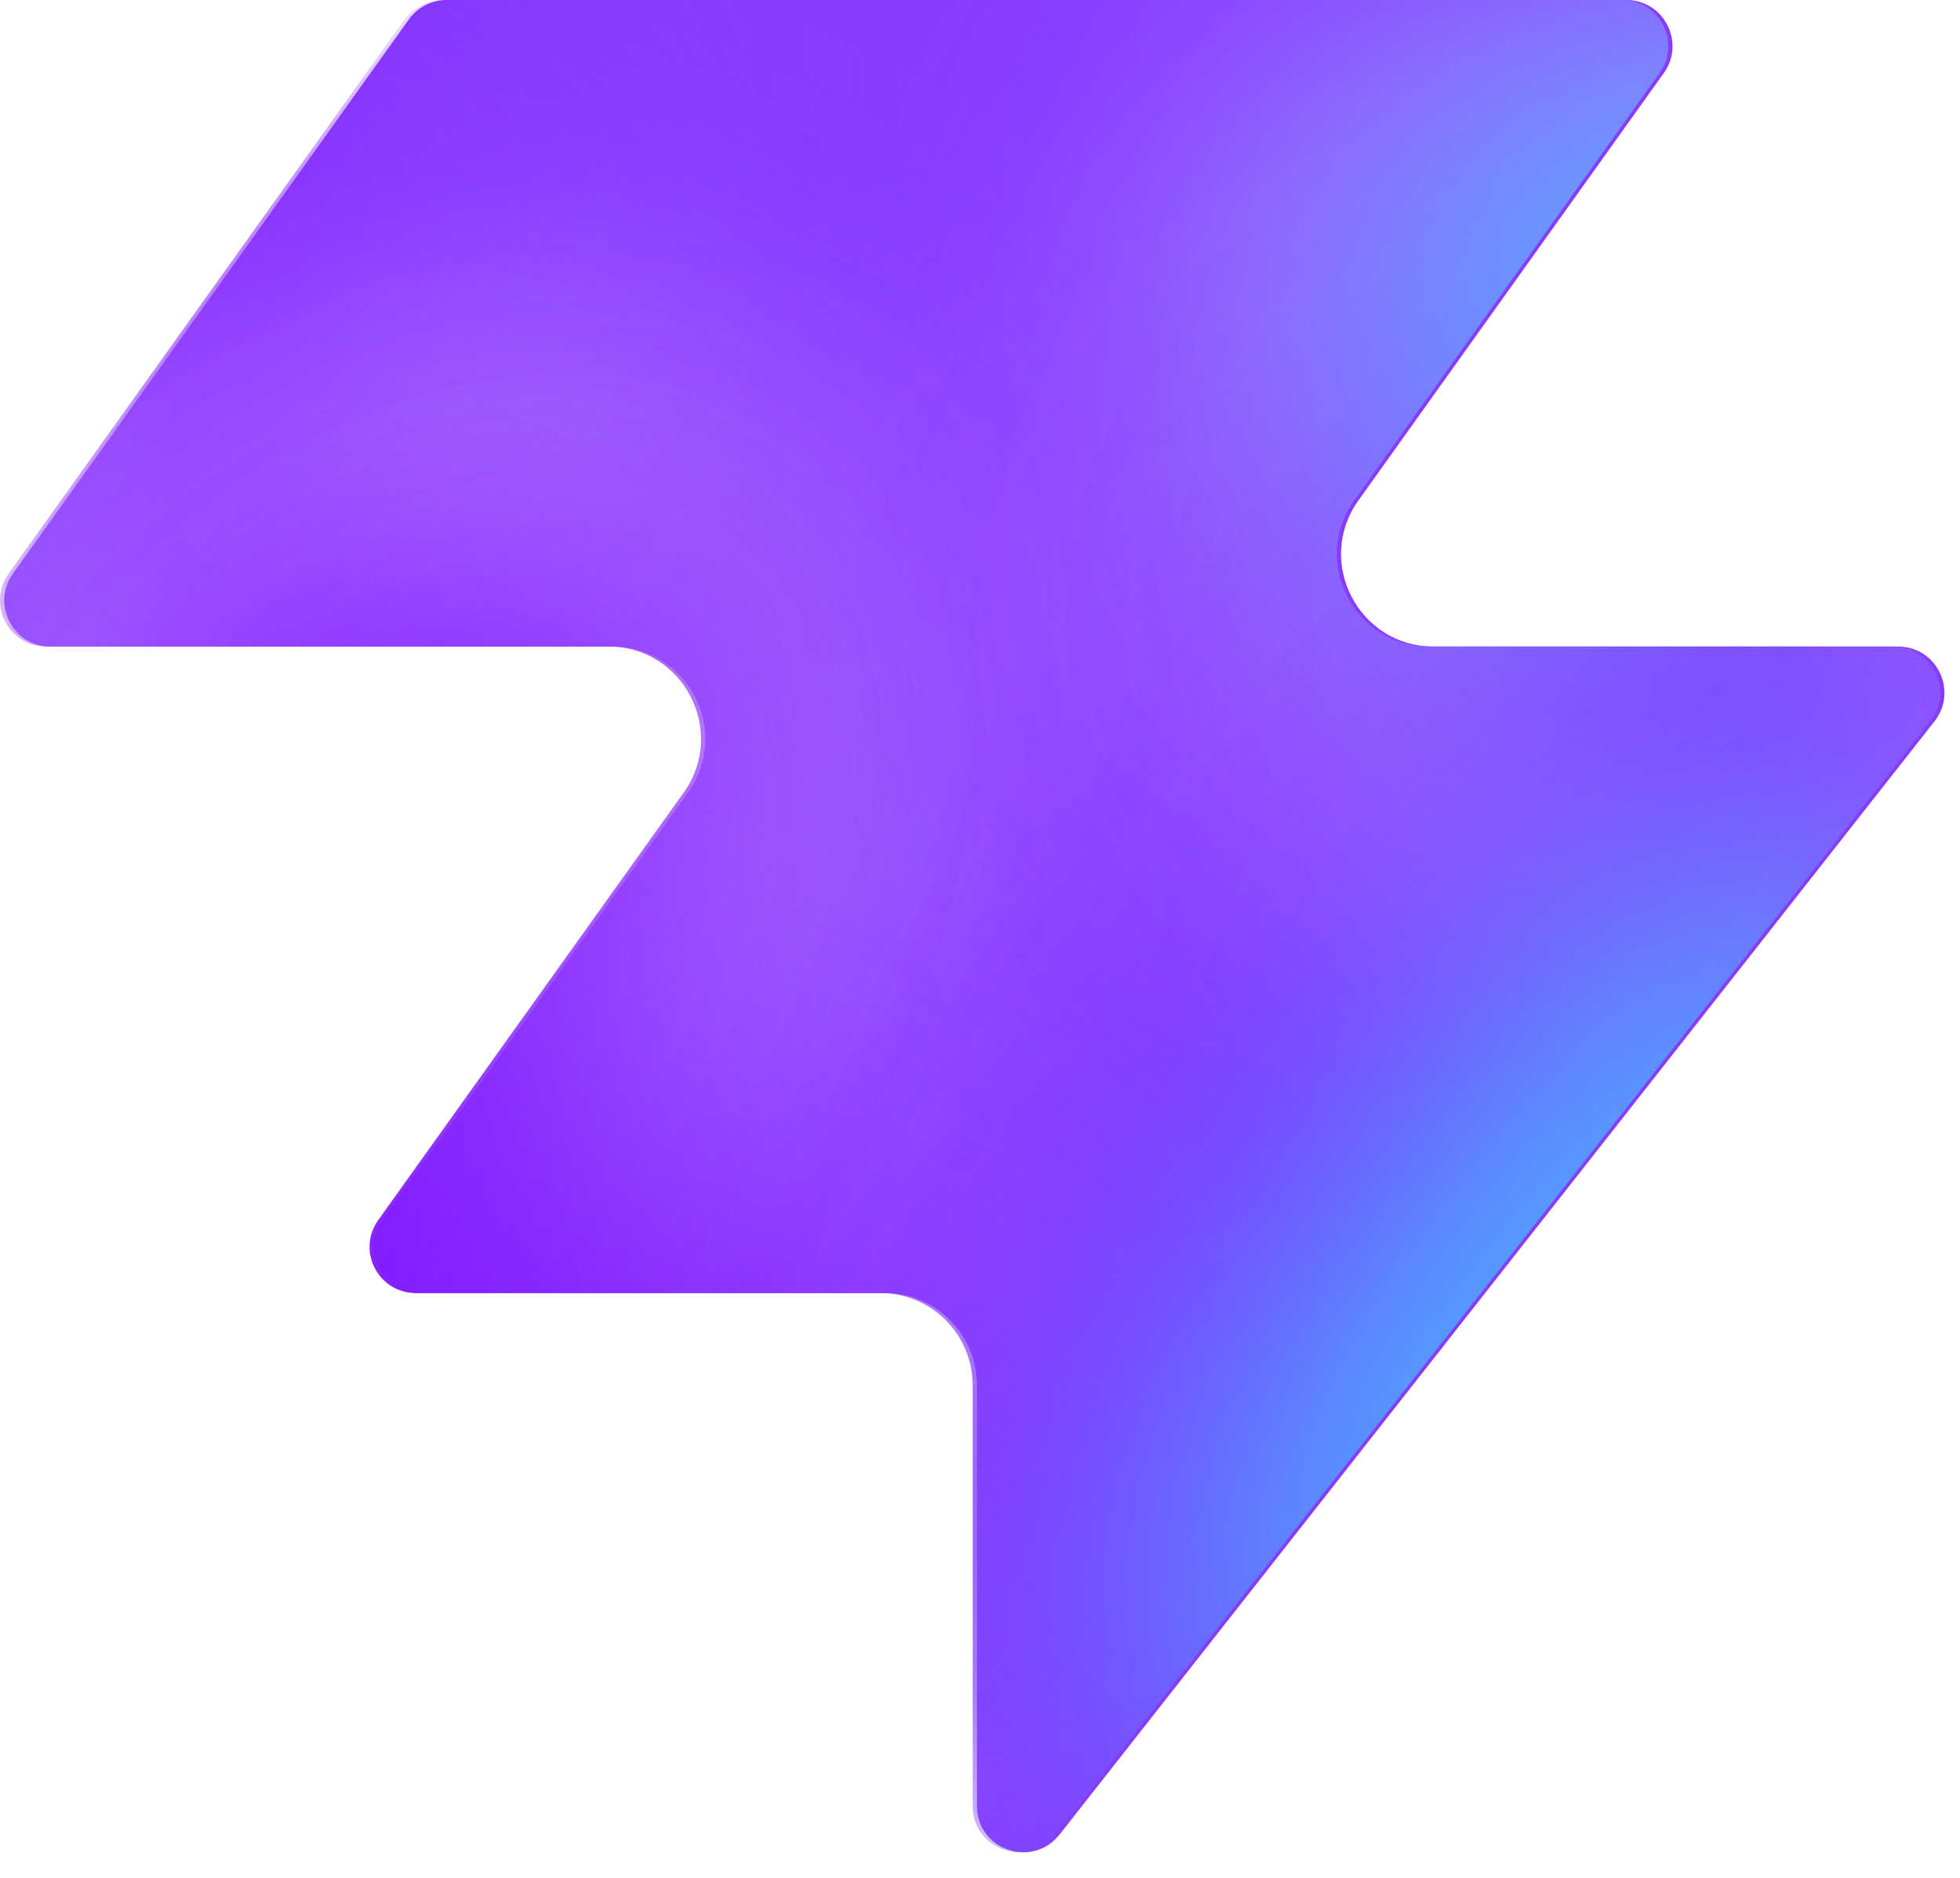
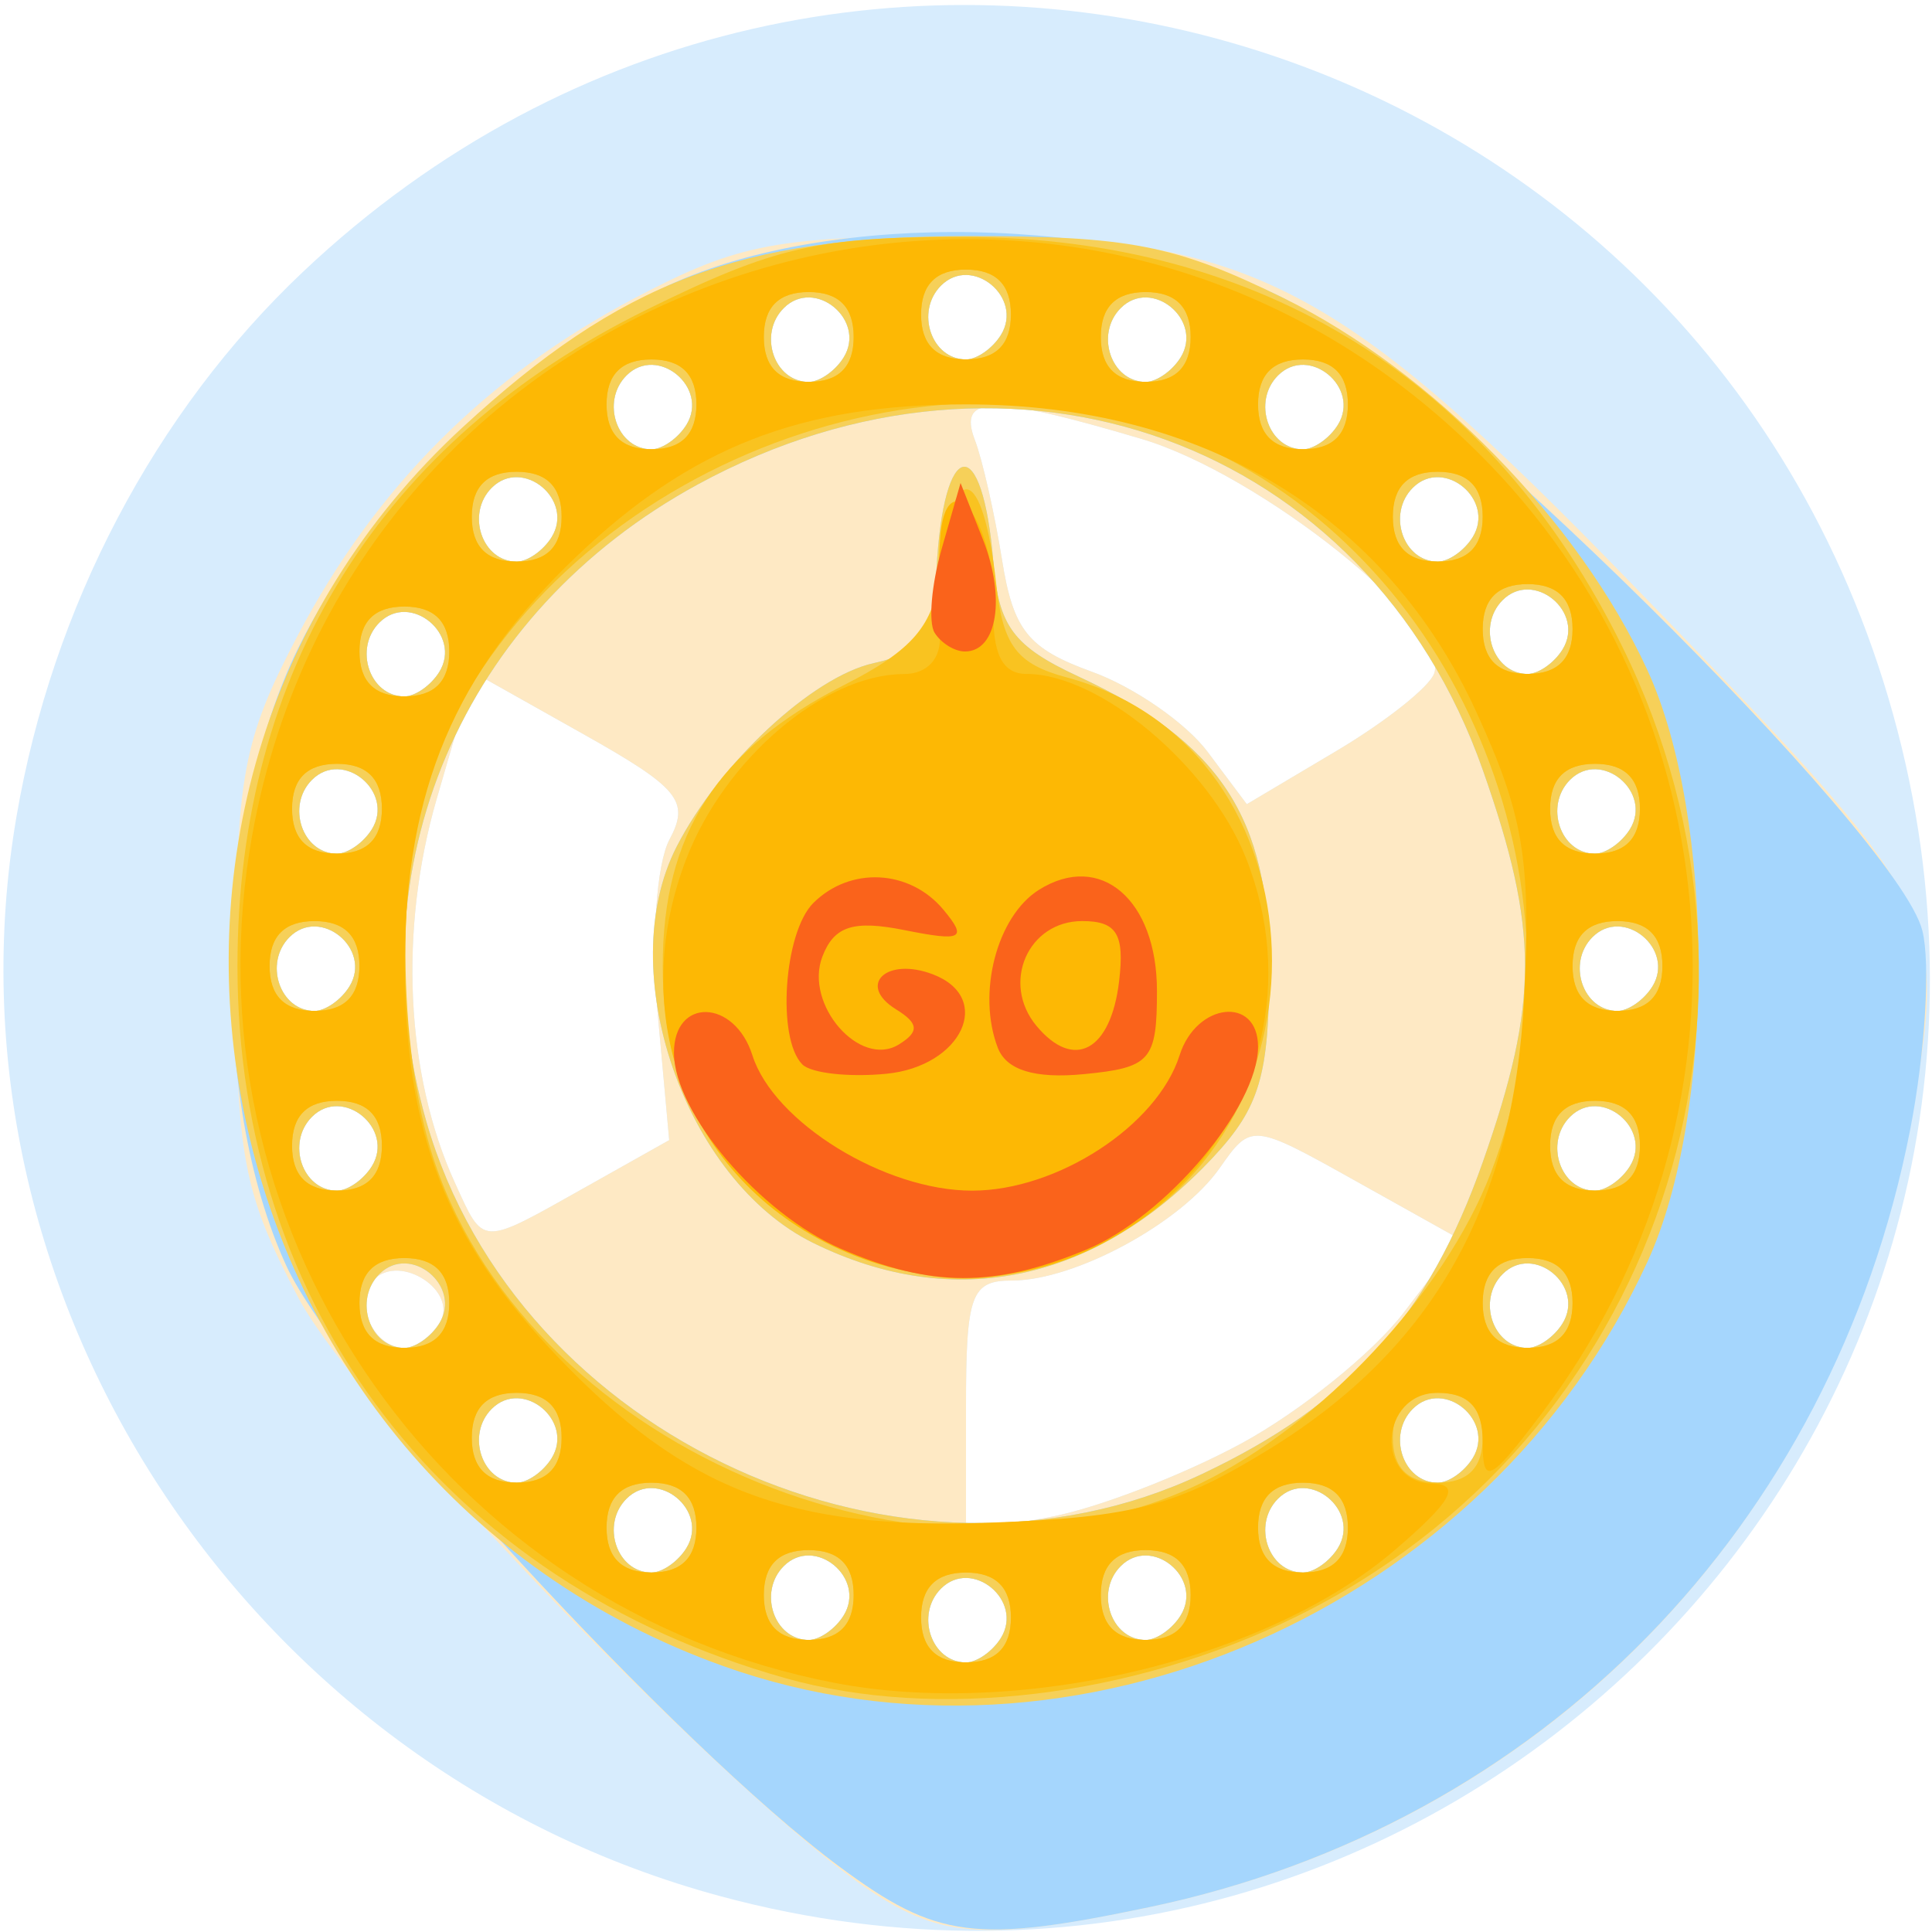
- <svg xmlns="http://www.w3.org/2000/svg" width="48" height="46" fill="none" viewBox="0 0 48 46">
-   <path fill="#863bff" d="M25.946 44.938c-.664.845-2.021.375-2.021-.698V33.937a2.26 2.26 0 0 0-2.262-2.262H10.287c-.92 0-1.456-1.04-.92-1.788l7.48-10.471c1.07-1.497 0-3.578-1.842-3.578H1.237c-.92 0-1.456-1.04-.92-1.788L10.013.474c.214-.297.556-.474.92-.474h28.894c.92 0 1.456 1.04.92 1.788l-7.48 10.471c-1.07 1.498 0 3.579 1.842 3.579h11.377c.943 0 1.473 1.088.89 1.83L25.947 44.94z" style="fill:#863bff;fill:color(display-p3 .525 .23 1);fill-opacity:1" />
-   <mask id="a" width="48" height="46" x="0" y="0" maskUnits="userSpaceOnUse" style="mask-type:alpha">
-     <path fill="#000" d="M25.842 44.938c-.664.844-2.021.375-2.021-.698V33.937a2.26 2.26 0 0 0-2.262-2.262H10.183c-.92 0-1.456-1.04-.92-1.788l7.48-10.471c1.07-1.498 0-3.579-1.842-3.579H1.133c-.92 0-1.456-1.04-.92-1.787L9.91.473c.214-.297.556-.474.92-.474h28.894c.92 0 1.456 1.04.92 1.788l-7.48 10.471c-1.07 1.498 0 3.578 1.842 3.578h11.377c.943 0 1.473 1.088.89 1.832L25.843 44.94z" style="fill:#000;fill-opacity:1" />
-   </mask>
-   <g mask="url(#a)">
-     <g filter="url(#b)">
-       <ellipse cx="5.508" cy="14.704" fill="#ede6ff" rx="5.508" ry="14.704" style="fill:#ede6ff;fill:color(display-p3 .927 .903 1);fill-opacity:1" transform="matrix(.00324 1 1 -.00324 -4.47 31.516)" />
-     </g>
-     <g filter="url(#c)">
-       <ellipse cx="10.399" cy="29.851" fill="#ede6ff" rx="10.399" ry="29.851" style="fill:#ede6ff;fill:color(display-p3 .927 .903 1);fill-opacity:1" transform="matrix(.00324 1 1 -.00324 -39.328 7.883)" />
-     </g>
-     <g filter="url(#d)">
-       <ellipse cx="5.508" cy="30.487" fill="#7e14ff" rx="5.508" ry="30.487" style="fill:#7e14ff;fill:color(display-p3 .492 .077 1);fill-opacity:1" transform="rotate(89.814 -25.913 -14.639)scale(1 -1)" />
-     </g>
-     <g filter="url(#e)">
-       <ellipse cx="5.508" cy="30.599" fill="#7e14ff" rx="5.508" ry="30.599" style="fill:#7e14ff;fill:color(display-p3 .492 .077 1);fill-opacity:1" transform="rotate(89.814 -32.644 -3.334)scale(1 -1)" />
-     </g>
-     <g filter="url(#f)">
-       <ellipse cx="5.508" cy="30.599" fill="#7e14ff" rx="5.508" ry="30.599" style="fill:#7e14ff;fill:color(display-p3 .492 .077 1);fill-opacity:1" transform="matrix(.00324 1 1 -.00324 -34.34 30.47)" />
-     </g>
-     <g filter="url(#g)">
-       <ellipse cx="14.072" cy="22.078" fill="#ede6ff" rx="14.072" ry="22.078" style="fill:#ede6ff;fill:color(display-p3 .927 .903 1);fill-opacity:1" transform="rotate(93.35 24.506 48.493)scale(-1 1)" />
-     </g>
-     <g filter="url(#h)">
-       <ellipse cx="3.47" cy="21.501" fill="#7e14ff" rx="3.47" ry="21.501" style="fill:#7e14ff;fill:color(display-p3 .492 .077 1);fill-opacity:1" transform="rotate(89.009 28.708 47.59)scale(-1 1)" />
-     </g>
-     <g filter="url(#i)">
-       <ellipse cx="3.47" cy="21.501" fill="#7e14ff" rx="3.47" ry="21.501" style="fill:#7e14ff;fill:color(display-p3 .492 .077 1);fill-opacity:1" transform="rotate(89.009 28.708 47.59)scale(-1 1)" />
-     </g>
-     <g filter="url(#j)">
-       <ellipse cx=".387" cy="8.972" fill="#7e14ff" rx="4.407" ry="29.108" style="fill:#7e14ff;fill:color(display-p3 .492 .077 1);fill-opacity:1" transform="rotate(39.51 .387 8.972)" />
-     </g>
-     <g filter="url(#k)">
-       <ellipse cx="47.523" cy="-6.092" fill="#7e14ff" rx="4.407" ry="29.108" style="fill:#7e14ff;fill:color(display-p3 .492 .077 1);fill-opacity:1" transform="rotate(37.892 47.523 -6.092)" />
-     </g>
-     <g filter="url(#l)">
-       <ellipse cx="41.412" cy="6.333" fill="#47bfff" rx="5.971" ry="9.665" style="fill:#47bfff;fill:color(display-p3 .28 .748 1);fill-opacity:1" transform="rotate(37.892 41.412 6.333)" />
-     </g>
-     <g filter="url(#m)">
-       <ellipse cx="-1.879" cy="38.332" fill="#7e14ff" rx="4.407" ry="29.108" style="fill:#7e14ff;fill:color(display-p3 .492 .077 1);fill-opacity:1" transform="rotate(37.892 -1.88 38.332)" />
-     </g>
-     <g filter="url(#n)">
-       <ellipse cx="-1.879" cy="38.332" fill="#7e14ff" rx="4.407" ry="29.108" style="fill:#7e14ff;fill:color(display-p3 .492 .077 1);fill-opacity:1" transform="rotate(37.892 -1.88 38.332)" />
-     </g>
-     <g filter="url(#o)">
-       <ellipse cx="35.651" cy="29.907" fill="#7e14ff" rx="4.407" ry="29.108" style="fill:#7e14ff;fill:color(display-p3 .492 .077 1);fill-opacity:1" transform="rotate(37.892 35.651 29.907)" />
-     </g>
-     <g filter="url(#p)">
-       <ellipse cx="38.418" cy="32.4" fill="#47bfff" rx="5.971" ry="15.297" style="fill:#47bfff;fill:color(display-p3 .28 .748 1);fill-opacity:1" transform="rotate(37.892 38.418 32.4)" />
-     </g>
-   </g>
-   <defs>
-     <filter id="b" width="60.045" height="41.654" x="-19.77" y="16.149" color-interpolation-filters="sRGB" filterUnits="userSpaceOnUse">
-       <feFlood flood-opacity="0" result="BackgroundImageFix" />
-       <feBlend in="SourceGraphic" in2="BackgroundImageFix" result="shape" />
-       <feGaussianBlur result="effect1_foregroundBlur_2002_17158" stdDeviation="7.659" />
-     </filter>
-     <filter id="c" width="90.34" height="51.437" x="-54.613" y="-7.533" color-interpolation-filters="sRGB" filterUnits="userSpaceOnUse">
-       <feFlood flood-opacity="0" result="BackgroundImageFix" />
-       <feBlend in="SourceGraphic" in2="BackgroundImageFix" result="shape" />
-       <feGaussianBlur result="effect1_foregroundBlur_2002_17158" stdDeviation="7.659" />
-     </filter>
-     <filter id="d" width="79.355" height="29.4" x="-49.64" y="2.03" color-interpolation-filters="sRGB" filterUnits="userSpaceOnUse">
-       <feFlood flood-opacity="0" result="BackgroundImageFix" />
-       <feBlend in="SourceGraphic" in2="BackgroundImageFix" result="shape" />
-       <feGaussianBlur result="effect1_foregroundBlur_2002_17158" stdDeviation="4.596" />
-     </filter>
-     <filter id="e" width="79.579" height="29.4" x="-45.045" y="20.029" color-interpolation-filters="sRGB" filterUnits="userSpaceOnUse">
-       <feFlood flood-opacity="0" result="BackgroundImageFix" />
-       <feBlend in="SourceGraphic" in2="BackgroundImageFix" result="shape" />
-       <feGaussianBlur result="effect1_foregroundBlur_2002_17158" stdDeviation="4.596" />
-     </filter>
-     <filter id="f" width="79.579" height="29.4" x="-43.513" y="21.178" color-interpolation-filters="sRGB" filterUnits="userSpaceOnUse">
-       <feFlood flood-opacity="0" result="BackgroundImageFix" />
-       <feBlend in="SourceGraphic" in2="BackgroundImageFix" result="shape" />
-       <feGaussianBlur result="effect1_foregroundBlur_2002_17158" stdDeviation="4.596" />
-     </filter>
-     <filter id="g" width="74.749" height="58.852" x="15.756" y="-17.901" color-interpolation-filters="sRGB" filterUnits="userSpaceOnUse">
-       <feFlood flood-opacity="0" result="BackgroundImageFix" />
-       <feBlend in="SourceGraphic" in2="BackgroundImageFix" result="shape" />
-       <feGaussianBlur result="effect1_foregroundBlur_2002_17158" stdDeviation="7.659" />
-     </filter>
-     <filter id="h" width="61.377" height="25.362" x="23.548" y="2.284" color-interpolation-filters="sRGB" filterUnits="userSpaceOnUse">
-       <feFlood flood-opacity="0" result="BackgroundImageFix" />
-       <feBlend in="SourceGraphic" in2="BackgroundImageFix" result="shape" />
-       <feGaussianBlur result="effect1_foregroundBlur_2002_17158" stdDeviation="4.596" />
-     </filter>
-     <filter id="i" width="61.377" height="25.362" x="23.548" y="2.284" color-interpolation-filters="sRGB" filterUnits="userSpaceOnUse">
-       <feFlood flood-opacity="0" result="BackgroundImageFix" />
-       <feBlend in="SourceGraphic" in2="BackgroundImageFix" result="shape" />
-       <feGaussianBlur result="effect1_foregroundBlur_2002_17158" stdDeviation="4.596" />
-     </filter>
-     <filter id="j" width="56.045" height="63.649" x="-27.636" y="-22.853" color-interpolation-filters="sRGB" filterUnits="userSpaceOnUse">
-       <feFlood flood-opacity="0" result="BackgroundImageFix" />
-       <feBlend in="SourceGraphic" in2="BackgroundImageFix" result="shape" />
-       <feGaussianBlur result="effect1_foregroundBlur_2002_17158" stdDeviation="4.596" />
-     </filter>
-     <filter id="k" width="54.814" height="64.646" x="20.116" y="-38.415" color-interpolation-filters="sRGB" filterUnits="userSpaceOnUse">
-       <feFlood flood-opacity="0" result="BackgroundImageFix" />
-       <feBlend in="SourceGraphic" in2="BackgroundImageFix" result="shape" />
-       <feGaussianBlur result="effect1_foregroundBlur_2002_17158" stdDeviation="4.596" />
-     </filter>
-     <filter id="l" width="33.541" height="35.313" x="24.641" y="-11.323" color-interpolation-filters="sRGB" filterUnits="userSpaceOnUse">
-       <feFlood flood-opacity="0" result="BackgroundImageFix" />
-       <feBlend in="SourceGraphic" in2="BackgroundImageFix" result="shape" />
-       <feGaussianBlur result="effect1_foregroundBlur_2002_17158" stdDeviation="4.596" />
-     </filter>
-     <filter id="m" width="54.814" height="64.646" x="-29.286" y="6.009" color-interpolation-filters="sRGB" filterUnits="userSpaceOnUse">
-       <feFlood flood-opacity="0" result="BackgroundImageFix" />
-       <feBlend in="SourceGraphic" in2="BackgroundImageFix" result="shape" />
-       <feGaussianBlur result="effect1_foregroundBlur_2002_17158" stdDeviation="4.596" />
-     </filter>
-     <filter id="n" width="54.814" height="64.646" x="-29.286" y="6.009" color-interpolation-filters="sRGB" filterUnits="userSpaceOnUse">
-       <feFlood flood-opacity="0" result="BackgroundImageFix" />
-       <feBlend in="SourceGraphic" in2="BackgroundImageFix" result="shape" />
-       <feGaussianBlur result="effect1_foregroundBlur_2002_17158" stdDeviation="4.596" />
-     </filter>
-     <filter id="o" width="54.814" height="64.646" x="8.244" y="-2.416" color-interpolation-filters="sRGB" filterUnits="userSpaceOnUse">
-       <feFlood flood-opacity="0" result="BackgroundImageFix" />
-       <feBlend in="SourceGraphic" in2="BackgroundImageFix" result="shape" />
-       <feGaussianBlur result="effect1_foregroundBlur_2002_17158" stdDeviation="4.596" />
-     </filter>
-     <filter id="p" width="39.409" height="43.623" x="18.713" y="10.588" color-interpolation-filters="sRGB" filterUnits="userSpaceOnUse">
-       <feFlood flood-opacity="0" result="BackgroundImageFix" />
-       <feBlend in="SourceGraphic" in2="BackgroundImageFix" result="shape" />
-       <feGaussianBlur result="effect1_foregroundBlur_2002_17158" stdDeviation="4.596" />
-     </filter>
-   </defs>
+ <svg xmlns="http://www.w3.org/2000/svg" t="1789828454611" class="icon" viewBox="0 0 1024 1024" version="1.1" p-id="5601" width="128" height="128">
+   <path d="M382.273 1005.151C129.869 937.281-34.542 685.401 8.728 432.842c19.051-111.295 73.311-214.468 151.79-288.697C444.94-124.845 906.966 8.109 1005.747 387.393c98.721 379.011-244.962 719.551-623.473 617.758z m148.23-136.978c12.264-19.861-15.324-42.627-31.756-26.195C485.007 855.719 493.604 881.116 512 881.116c5.775 0 14.098-5.834 18.503-12.943z m-83.349-11.907c12.264-19.861-15.324-42.627-31.756-26.195C401.658 843.812 410.255 869.209 428.651 869.209c5.775 0 14.098-5.834 18.503-12.943z m178.605 0c12.264-19.861-15.324-42.627-31.756-26.195C580.263 843.812 588.86 869.209 607.256 869.209c5.775 0 14.098-5.834 18.503-12.943z m-261.953-35.721c12.264-19.861-15.324-42.627-31.756-26.195C318.309 808.091 326.906 833.488 345.302 833.488c5.775 0 14.098-5.834 18.503-12.943z m345.302 0c12.264-19.861-15.324-42.627-31.756-26.195C663.612 808.091 672.208 833.488 690.605 833.488c5.775 0 14.098-5.834 18.503-12.943z m-51.2-55.463c31.137-16.884 69.93-48.152 86.207-69.489l29.601-38.817-55.213-30.851c-54.891-30.684-55.32-30.72-72.049-6.835C626.057 648.204 569.773 678.698 536.409 678.698c-21.706 0-24.409 7.394-24.409 66.81v66.822l44.651-8.287c24.564-4.548 70.132-22.087 101.257-38.96z m-365.544 7.835c12.264-19.861-15.324-42.627-31.756-26.195C246.867 760.463 255.464 785.86 273.86 785.86c5.775 0 14.098-5.834 18.503-12.943z m488.186 0c12.264-19.861-15.324-42.627-31.756-26.195C735.053 760.463 743.65 785.86 762.047 785.86c5.775 0 14.098-5.834 18.503-12.943z m-547.542-71.74c10.264-16.61-20.718-37.102-34.816-23.016C186.749 689.604 197.775 714.419 214.326 714.419c5.775 0 14.181-5.953 18.694-13.241z m595.17 0.298c12.264-19.861-15.324-42.627-31.756-26.195C782.681 689.021 791.278 714.419 809.674 714.419c5.775 0 14.098-5.834 18.503-12.943z m-518.501-71.882l45.008-25.302-6.168-67.989c-3.405-37.507-0.572-78.419 6.311-91.279 10.895-20.385 5.203-27.362-45.711-55.975l-58.154-32.697-19.504 67.072c-20.099 69.168-16.491 146.087 9.549 203.252 15.598 34.197 13.181 34.09 68.668 2.917z m-112.569-11.466c12.264-19.861-15.324-42.627-31.756-26.195C151.612 605.672 160.208 631.07 178.605 631.07c5.775 0 14.098-5.834 18.503-12.943z m666.791 0c12.264-19.861-15.324-42.627-31.756-26.195C818.402 605.672 826.999 631.07 845.395 631.07c5.775 0 14.098-5.834 18.503-12.943z m-678.698-95.256c12.264-19.861-15.324-42.627-31.756-26.195C139.705 510.416 148.301 535.814 166.698 535.814c5.775 0 14.098-5.834 18.503-12.943z m690.605 0c12.264-19.861-15.324-42.627-31.756-26.195C830.309 510.416 838.906 535.814 857.302 535.814c5.775 0 14.098-5.834 18.503-12.943z m-678.698-83.349c12.264-19.861-15.324-42.627-31.756-26.195C151.612 427.068 160.208 452.465 178.605 452.465c5.775 0 14.098-5.834 18.503-12.943z m666.791 0c12.264-19.861-15.324-42.627-31.756-26.195C818.402 427.068 826.999 452.465 845.395 452.465c5.775 0 14.098-5.834 18.503-12.943z m-103.71-82.67c8.371-25.136-91.898-105.436-155.124-124.214-79.181-23.516-97.566-23.397-88.35 0.595 3.977 10.395 10.454 38.983 14.384 63.524 5.953 37.269 13.812 47.056 47.628 59.285 22.278 8.049 49.866 27.148 61.309 42.425l20.801 27.779 47.509-28.231c26.148-15.527 49.462-34.054 51.831-41.162z m-527.36-0.679c12.264-19.861-15.324-42.627-31.756-26.195C187.332 343.719 195.929 369.116 214.326 369.116c5.775 0 14.098-5.834 18.503-12.943z m595.349-11.907c12.264-19.861-15.324-42.627-31.756-26.195C782.681 331.812 791.278 357.209 809.674 357.209c5.775 0 14.098-5.834 18.503-12.943z m-535.814-59.535c12.264-19.861-15.324-42.627-31.756-26.195C246.867 272.277 255.464 297.674 273.86 297.674c5.775 0 14.098-5.834 18.503-12.943z m488.186 0c12.264-19.861-15.324-42.627-31.756-26.195C735.053 272.277 743.65 297.674 762.047 297.674c5.775 0 14.098-5.834 18.503-12.943z m-416.744-59.535c12.264-19.861-15.324-42.627-31.756-26.195C318.309 212.742 326.906 238.14 345.302 238.14c5.775 0 14.098-5.834 18.503-12.943z m345.302 0c12.264-19.861-15.324-42.627-31.756-26.195C663.612 212.742 672.208 238.14 690.605 238.14c5.775 0 14.098-5.834 18.503-12.943z m-261.953-35.721c12.264-19.861-15.324-42.627-31.756-26.195C401.658 177.021 410.255 202.419 428.651 202.419c5.775 0 14.098-5.834 18.503-12.943z m178.605 0c12.264-19.861-15.324-42.627-31.756-26.195C580.263 177.021 588.86 202.419 607.256 202.419c5.775 0 14.098-5.834 18.503-12.943z m-95.256-11.907c12.264-19.861-15.324-42.627-31.756-26.195C485.007 165.114 493.604 190.512 512 190.512c5.775 0 14.098-5.834 18.503-12.943z" fill="#D7ECFD" p-id="5602" />
+   <path d="M461.907 1002.591c-72.597-47.866-272.241-254.809-303.914-315.023-29.172-55.475-32.863-75.097-32.863-175.568 0-100.328 3.703-120.141 32.697-175.235 41.508-78.884 100.054-137.43 178.938-178.938C391.859 128.833 411.672 125.142 512 125.142c150.849 0 198.608 25.028 354.173 185.618C1029.096 478.934 1031.656 483.709 1014.117 586.038c-37.269 217.314-192.25 380.059-404.456 424.686-85.754 18.039-110.08 16.705-147.742-8.132z m68.584-134.43c12.276-19.849-15.312-42.615-31.744-26.195C485.007 855.731 493.604 881.116 512 881.116c5.775 0 14.098-5.834 18.503-12.943z m-83.349-11.907c12.276-19.849-15.312-42.615-31.744-26.195C401.658 843.824 410.255 869.209 428.651 869.209c5.775 0 14.098-5.834 18.503-12.943z m178.605 0c12.276-19.849-15.312-42.615-31.744-26.195C580.263 843.824 588.86 869.209 607.256 869.209c5.775 0 14.098-5.834 18.503-12.943z m-261.953-35.721c12.276-19.849-15.312-42.615-31.744-26.195C318.309 808.103 326.906 833.488 345.302 833.488c5.775 0 14.098-5.834 18.503-12.943z m345.302 0c12.276-19.849-15.312-42.615-31.744-26.195C663.612 808.103 672.208 833.488 690.605 833.488c5.775 0 14.098-5.834 18.503-12.943z m-51.188-55.451c31.137-16.884 69.93-48.152 86.207-69.489l29.601-38.817-55.213-30.851c-54.891-30.684-55.32-30.72-72.049-6.835C626.057 648.204 569.773 678.698 536.409 678.698c-21.706 0-24.409 7.394-24.409 66.81v66.822l44.651-8.287c24.564-4.548 70.132-22.087 101.257-38.96z m-365.544 7.835c12.264-19.861-15.324-42.627-31.756-26.195C246.867 760.463 255.464 785.86 273.86 785.86c5.775 0 14.098-5.834 18.503-12.943z m488.186 0c12.264-19.861-15.324-42.627-31.756-26.195C735.053 760.463 743.65 785.86 762.047 785.86c5.775 0 14.098-5.834 18.503-12.943z m-547.542-71.74c10.264-16.61-20.718-37.102-34.816-23.016C186.749 689.604 197.775 714.419 214.326 714.419c5.775 0 14.181-5.953 18.694-13.241z m595.17 0.298c12.264-19.861-15.324-42.627-31.756-26.195C782.681 689.021 791.278 714.419 809.674 714.419c5.775 0 14.098-5.834 18.503-12.943z m-518.501-71.882l45.008-25.302-6.168-67.989c-3.405-37.507-0.572-78.419 6.311-91.279 10.895-20.385 5.203-27.362-45.711-55.975l-58.154-32.697-19.504 67.072c-20.099 69.168-16.491 146.087 9.549 203.252 15.598 34.197 13.181 34.09 68.668 2.917z m-112.569-11.466c12.264-19.861-15.324-42.627-31.756-26.195C151.612 605.672 160.208 631.07 178.605 631.07c5.775 0 14.098-5.834 18.503-12.943z m666.791 0c12.264-19.861-15.324-42.627-31.756-26.195C818.402 605.672 826.999 631.07 845.395 631.07c5.775 0 14.098-5.834 18.503-12.943z m-678.698-95.256c12.264-19.861-15.324-42.627-31.756-26.195C139.705 510.416 148.301 535.814 166.698 535.814c5.775 0 14.098-5.834 18.503-12.943z m690.605 0c12.264-19.861-15.324-42.627-31.756-26.195C830.309 510.416 838.906 535.814 857.302 535.814c5.775 0 14.098-5.834 18.503-12.943z m-678.698-83.349c12.264-19.861-15.324-42.627-31.756-26.195C151.612 427.068 160.208 452.465 178.605 452.465c5.775 0 14.098-5.834 18.503-12.943z m666.791 0c12.264-19.861-15.324-42.627-31.756-26.195C818.402 427.068 826.999 452.465 845.395 452.465c5.775 0 14.098-5.834 18.503-12.943z m-103.71-82.67c8.371-25.136-91.898-105.436-155.124-124.214-79.181-23.516-97.566-23.397-88.35 0.595 3.977 10.395 10.454 38.983 14.384 63.524 5.953 37.269 13.812 47.056 47.628 59.285 22.278 8.049 49.866 27.148 61.309 42.425l20.801 27.779 47.509-28.231c26.148-15.527 49.462-34.054 51.831-41.162z m-527.36-0.679c12.264-19.861-15.324-42.627-31.756-26.195C187.332 343.719 195.929 369.116 214.326 369.116c5.775 0 14.098-5.834 18.503-12.943z m595.349-11.907c12.264-19.861-15.324-42.627-31.756-26.195C782.681 331.812 791.278 357.209 809.674 357.209c5.775 0 14.098-5.834 18.503-12.943z m-535.814-59.535c12.264-19.861-15.324-42.627-31.756-26.195C246.867 272.277 255.464 297.674 273.86 297.674c5.775 0 14.098-5.834 18.503-12.943z m488.186 0c12.264-19.861-15.324-42.627-31.756-26.195C735.053 272.277 743.65 297.674 762.047 297.674c5.775 0 14.098-5.834 18.503-12.943z m-416.744-59.535c12.264-19.861-15.324-42.627-31.756-26.195C318.309 212.742 326.906 238.14 345.302 238.14c5.775 0 14.098-5.834 18.503-12.943z m345.302 0c12.264-19.861-15.324-42.627-31.756-26.195C663.612 212.742 672.208 238.14 690.605 238.14c5.775 0 14.098-5.834 18.503-12.943z m-261.953-35.721c12.264-19.861-15.324-42.627-31.756-26.195C401.658 177.021 410.255 202.419 428.651 202.419c5.775 0 14.098-5.834 18.503-12.943z m178.605 0c12.264-19.861-15.324-42.627-31.756-26.195C580.263 177.021 588.86 202.419 607.256 202.419c5.775 0 14.098-5.834 18.503-12.943z m-95.256-11.907c12.264-19.861-15.324-42.627-31.756-26.195C485.007 165.114 493.604 190.512 512 190.512c5.775 0 14.098-5.834 18.503-12.943z" fill="#FEE9C4" p-id="5603" />
+   <path d="M445.321 989.66c-86.361-63.845-266.121-259.036-293.555-318.75-40.877-88.957-38.043-237.104 6.239-327.299 38.531-78.443 118.355-156.517 197.108-192.738 86.04-39.579 236.115-36.65 323.608 6.323 77.276 37.959 327.347 284.993 340.159 336.027 4.406 17.503 1.476 65.072-6.477 105.674-41.222 210.396-195.632 368.271-402.753 411.827-92.636 19.492-113.021 16.872-164.328-21.063z m85.183-121.487c12.264-19.861-15.324-42.627-31.756-26.195C485.007 855.719 493.604 881.116 512 881.116c5.775 0 14.098-5.834 18.503-12.943z m-83.349-11.907c12.264-19.861-15.324-42.627-31.756-26.195C401.658 843.812 410.255 869.209 428.651 869.209c5.775 0 14.098-5.834 18.503-12.943z m178.605 0c12.264-19.861-15.324-42.627-31.756-26.195C580.263 843.812 588.86 869.209 607.256 869.209c5.775 0 14.098-5.834 18.503-12.943z m-261.953-35.721c12.264-19.861-15.324-42.627-31.756-26.195C318.309 808.091 326.906 833.488 345.302 833.488c5.775 0 14.098-5.834 18.503-12.943z m345.302 0c12.264-19.861-15.324-42.627-31.756-26.195C663.612 808.091 672.208 833.488 690.605 833.488c5.775 0 14.098-5.834 18.503-12.943zM637.023 781.3c78.384-37.055 120.082-83.42 148.968-165.602 29.744-84.623 29.732-122.797-0.048-207.527-61.214-174.163-248.82-242.462-416.03-151.457-125.19 68.132-182.617 202.859-143.955 337.682C274.182 762.523 479.375 855.826 637.023 781.3zM430.937 658.742c-68.108-33.566-106.151-144.11-72.275-210.039 22.742-44.27 71.871-90.017 104.412-97.22 25.814-5.715 31.434-14.074 33.28-49.414 3.691-70.906 24.481-73.549 30.16-3.858 2.762 33.756 10.669 44.365 45.02 60.321 74.99 34.828 101.209 74.573 101.209 153.469 0 57.725-5.049 74.931-29.767 101.376-61.845 66.191-137.109 82.289-212.039 45.366z m-138.573 114.176c12.264-19.861-15.324-42.627-31.756-26.195C246.867 760.463 255.464 785.86 273.86 785.86c5.775 0 14.098-5.834 18.503-12.943z m488.186 0c12.264-19.861-15.324-42.627-31.756-26.195C735.053 760.463 743.65 785.86 762.047 785.86c5.775 0 14.098-5.834 18.503-12.943z m-547.721-71.442c12.264-19.861-15.324-42.627-31.756-26.195C187.332 689.021 195.929 714.419 214.326 714.419c5.775 0 14.098-5.834 18.503-12.943z m595.349 0c12.264-19.861-15.324-42.627-31.756-26.195C782.681 689.021 791.278 714.419 809.674 714.419c5.775 0 14.098-5.834 18.503-12.943z m-631.07-83.349c12.264-19.861-15.324-42.627-31.756-26.195C151.612 605.672 160.208 631.07 178.605 631.07c5.775 0 14.098-5.834 18.503-12.943z m666.791 0c12.264-19.861-15.324-42.627-31.756-26.195C818.402 605.672 826.999 631.07 845.395 631.07c5.775 0 14.098-5.834 18.503-12.943z m-678.698-95.256c12.264-19.861-15.324-42.627-31.756-26.195C139.705 510.416 148.301 535.814 166.698 535.814c5.775 0 14.098-5.834 18.503-12.943z m690.605 0c12.264-19.861-15.324-42.627-31.756-26.195C830.309 510.416 838.906 535.814 857.302 535.814c5.775 0 14.098-5.834 18.503-12.943z m-678.698-83.349c12.264-19.861-15.324-42.627-31.756-26.195C151.612 427.068 160.208 452.465 178.605 452.465c5.775 0 14.098-5.834 18.503-12.943z m666.791 0c12.264-19.861-15.324-42.627-31.756-26.195C818.402 427.068 826.999 452.465 845.395 452.465c5.775 0 14.098-5.834 18.503-12.943z m-631.07-83.349c12.264-19.861-15.324-42.627-31.756-26.195C187.332 343.719 195.929 369.116 214.326 369.116c5.775 0 14.098-5.834 18.503-12.943z m595.349-11.907c12.264-19.861-15.324-42.627-31.756-26.195C782.681 331.812 791.278 357.209 809.674 357.209c5.775 0 14.098-5.834 18.503-12.943z m-535.814-59.535c12.264-19.861-15.324-42.627-31.756-26.195C246.867 272.277 255.464 297.674 273.86 297.674c5.775 0 14.098-5.834 18.503-12.943z m488.186 0c12.264-19.861-15.324-42.627-31.756-26.195C735.053 272.277 743.65 297.674 762.047 297.674c5.775 0 14.098-5.834 18.503-12.943z m-416.744-59.535c12.264-19.861-15.324-42.627-31.756-26.195C318.309 212.742 326.906 238.14 345.302 238.14c5.775 0 14.098-5.834 18.503-12.943z m345.302 0c12.264-19.861-15.324-42.627-31.756-26.195C663.612 212.742 672.208 238.14 690.605 238.14c5.775 0 14.098-5.834 18.503-12.943z m-261.953-35.721c12.264-19.861-15.324-42.627-31.756-26.195C401.658 177.021 410.255 202.419 428.651 202.419c5.775 0 14.098-5.834 18.503-12.943z m178.605 0c12.264-19.861-15.324-42.627-31.756-26.195C580.263 177.021 588.86 202.419 607.256 202.419c5.775 0 14.098-5.834 18.503-12.943z m-95.256-11.907c12.264-19.861-15.324-42.627-31.756-26.195C485.007 165.114 493.604 190.512 512 190.512c5.775 0 14.098-5.834 18.503-12.943z" fill="#A5D6FD" p-id="5604" />
+   <path d="M383.464 883.093c-277.29-98.947-353.018-458.657-138.24-656.634C328.99 149.254 392.097 125.273 512 125.142c86.635-0.095 110.89 4.644 168.388 32.875 78.443 38.531 156.517 118.355 192.738 197.108 36.209 78.705 36.209 235.079 0 313.773-84.778 184.296-304.342 280.35-489.663 214.207z m147.039-14.919c12.264-19.861-15.324-42.627-31.756-26.195C485.007 855.719 493.604 881.116 512 881.116c5.775 0 14.098-5.834 18.503-12.943z m-83.349-11.907c12.264-19.861-15.324-42.627-31.756-26.195C401.658 843.812 410.255 869.209 428.651 869.209c5.775 0 14.098-5.834 18.503-12.943z m178.605 0c12.264-19.861-15.324-42.627-31.756-26.195C580.263 843.812 588.86 869.209 607.256 869.209c5.775 0 14.098-5.834 18.503-12.943z m-261.953-35.721c12.264-19.861-15.324-42.627-31.756-26.195C318.309 808.091 326.906 833.488 345.302 833.488c5.775 0 14.098-5.834 18.503-12.943z m345.302 0c12.264-19.861-15.324-42.627-31.756-26.195C663.612 808.091 672.208 833.488 690.605 833.488c5.775 0 14.098-5.834 18.503-12.943zM637.023 781.3c78.384-37.055 120.082-83.42 148.968-165.602 29.744-84.623 29.732-122.797-0.048-207.527-61.214-174.163-248.82-242.462-416.03-151.457-125.19 68.132-182.617 202.859-143.955 337.682C274.182 762.523 479.375 855.826 637.023 781.3zM430.937 658.742c-68.108-33.566-106.151-144.11-72.275-210.039 22.742-44.27 71.871-90.017 104.412-97.22 25.814-5.715 31.434-14.074 33.28-49.414 3.691-70.906 24.481-73.549 30.16-3.858 2.762 33.756 10.669 44.365 45.02 60.321 74.99 34.828 101.209 74.573 101.209 153.469 0 57.725-5.049 74.931-29.767 101.376-61.845 66.191-137.109 82.289-212.039 45.366z m-138.573 114.176c12.264-19.861-15.324-42.627-31.756-26.195C246.867 760.463 255.464 785.86 273.86 785.86c5.775 0 14.098-5.834 18.503-12.943z m488.186 0c12.264-19.861-15.324-42.627-31.756-26.195C735.053 760.463 743.65 785.86 762.047 785.86c5.775 0 14.098-5.834 18.503-12.943z m-547.721-71.442c12.264-19.861-15.324-42.627-31.756-26.195C187.332 689.021 195.929 714.419 214.326 714.419c5.775 0 14.098-5.834 18.503-12.943z m595.349 0c12.264-19.861-15.324-42.627-31.756-26.195C782.681 689.021 791.278 714.419 809.674 714.419c5.775 0 14.098-5.834 18.503-12.943z m-631.07-83.349c12.264-19.861-15.324-42.627-31.756-26.195C151.612 605.672 160.208 631.07 178.605 631.07c5.775 0 14.098-5.834 18.503-12.943z m666.791 0c12.264-19.861-15.324-42.627-31.756-26.195C818.402 605.672 826.999 631.07 845.395 631.07c5.775 0 14.098-5.834 18.503-12.943z m-678.698-95.256c12.264-19.861-15.324-42.627-31.756-26.195C139.705 510.416 148.301 535.814 166.698 535.814c5.775 0 14.098-5.834 18.503-12.943z m690.605 0c12.264-19.861-15.324-42.627-31.756-26.195C830.309 510.416 838.906 535.814 857.302 535.814c5.775 0 14.098-5.834 18.503-12.943z m-678.698-83.349c12.264-19.861-15.324-42.627-31.756-26.195C151.612 427.068 160.208 452.465 178.605 452.465c5.775 0 14.098-5.834 18.503-12.943z m666.791 0c12.264-19.861-15.324-42.627-31.756-26.195C818.402 427.068 826.999 452.465 845.395 452.465c5.775 0 14.098-5.834 18.503-12.943z m-631.07-83.349c12.264-19.861-15.324-42.627-31.756-26.195C187.332 343.719 195.929 369.116 214.326 369.116c5.775 0 14.098-5.834 18.503-12.943z m595.349-11.907c12.264-19.861-15.324-42.627-31.756-26.195C782.681 331.812 791.278 357.209 809.674 357.209c5.775 0 14.098-5.834 18.503-12.943z m-535.814-59.535c12.264-19.861-15.324-42.627-31.756-26.195C246.867 272.277 255.464 297.674 273.86 297.674c5.775 0 14.098-5.834 18.503-12.943z m488.186 0c12.264-19.861-15.324-42.627-31.756-26.195C735.053 272.277 743.65 297.674 762.047 297.674c5.775 0 14.098-5.834 18.503-12.943z m-416.744-59.535c12.264-19.861-15.324-42.627-31.756-26.195C318.309 212.742 326.906 238.14 345.302 238.14c5.775 0 14.098-5.834 18.503-12.943z m345.302 0c12.264-19.861-15.324-42.627-31.756-26.195C663.612 212.742 672.208 238.14 690.605 238.14c5.775 0 14.098-5.834 18.503-12.943z m-261.953-35.721c12.264-19.861-15.324-42.627-31.756-26.195C401.658 177.021 410.255 202.419 428.651 202.419c5.775 0 14.098-5.834 18.503-12.943z m178.605 0c12.264-19.861-15.324-42.627-31.756-26.195C580.263 177.021 588.86 202.419 607.256 202.419c5.775 0 14.098-5.834 18.503-12.943z m-95.256-11.907c12.264-19.861-15.324-42.627-31.756-26.195C485.007 165.114 493.604 190.512 512 190.512c5.775 0 14.098-5.834 18.503-12.943z" fill="#F6D059" p-id="5605" />
+   <path d="M415.911 889.356C236.508 838.668 125.857 694.689 125.857 512c0-156.529 76.086-278.552 216.921-347.874 68.096-33.53 90.969-38.757 168.65-38.519 157.375 0.452 279.111 76.324 348.446 217.171C954.701 535.373 877.901 763.321 686.604 857.064c-87.04 42.651-190.393 54.986-270.705 32.292zM535.814 857.302c0-15.872-7.942-23.814-23.814-23.814s-23.814 7.942-23.814 23.814 7.942 23.814 23.814 23.814 23.814-7.942 23.814-23.814z m-83.349-11.907c0-15.872-7.942-23.814-23.814-23.814s-23.814 7.942-23.814 23.814 7.942 23.814 23.814 23.814 23.814-7.942 23.814-23.814z m178.605 0c0-15.872-7.942-23.814-23.814-23.814s-23.814 7.942-23.814 23.814 7.942 23.814 23.814 23.814 23.814-7.942 23.814-23.814z m-261.953-35.721c0-15.872-7.942-23.814-23.814-23.814s-23.814 7.942-23.814 23.814 7.942 23.814 23.814 23.814 23.814-7.942 23.814-23.814z m345.302 0c0-15.872-7.942-23.814-23.814-23.814s-23.814 7.942-23.814 23.814 7.942 23.814 23.814 23.814 23.814-7.942 23.814-23.814z m-77.812-23.612c63.774-30.875 128.964-100.614 153.469-164.161 56.237-145.884-13.336-321.965-152.088-384.988-145.777-66.203-344.624 13.717-407.29 163.697-20.004 47.854-21.194 146.099-2.548 208.336 46.628 155.636 260.882 248.546 408.457 177.116zM441.392 657.837C380.011 626.545 351.256 580.025 351.256 512c0-69.977 28.886-114.783 95.97-148.837 36.554-18.551 47.771-31.673 50.795-59.452 6.727-61.75 22.957-58.392 30.041 6.227 3.524 32.292 10.954 42.055 37.4 49.128 139.502 37.305 146.67 246.284 10.407 303.211-52.105 21.778-85.206 20.682-134.465-4.441zM297.674 762.047c0-15.872-7.942-23.814-23.814-23.814s-23.814 7.942-23.814 23.814 7.942 23.814 23.814 23.814 23.814-7.942 23.814-23.814z m488.186 0c0-15.872-7.942-23.814-23.814-23.814s-23.814 7.942-23.814 23.814 7.942 23.814 23.814 23.814 23.814-7.942 23.814-23.814z m-547.721-71.442c0-15.872-7.942-23.814-23.814-23.814s-23.814 7.942-23.814 23.814 7.942 23.814 23.814 23.814 23.814-7.942 23.814-23.814z m595.349 0c0-15.872-7.942-23.814-23.814-23.814s-23.814 7.942-23.814 23.814 7.942 23.814 23.814 23.814 23.814-7.942 23.814-23.814z m-631.07-83.349c0-15.872-7.942-23.814-23.814-23.814s-23.814 7.942-23.814 23.814 7.942 23.814 23.814 23.814 23.814-7.942 23.814-23.814z m666.791 0c0-15.872-7.942-23.814-23.814-23.814s-23.814 7.942-23.814 23.814 7.942 23.814 23.814 23.814 23.814-7.942 23.814-23.814z m-678.698-95.256c0-15.872-7.942-23.814-23.814-23.814s-23.814 7.942-23.814 23.814 7.942 23.814 23.814 23.814 23.814-7.942 23.814-23.814z m690.605 0c0-15.872-7.942-23.814-23.814-23.814s-23.814 7.942-23.814 23.814 7.942 23.814 23.814 23.814 23.814-7.942 23.814-23.814z m-678.698-83.349c0-15.872-7.942-23.814-23.814-23.814s-23.814 7.942-23.814 23.814 7.942 23.814 23.814 23.814 23.814-7.942 23.814-23.814z m666.791 0c0-15.872-7.942-23.814-23.814-23.814s-23.814 7.942-23.814 23.814 7.942 23.814 23.814 23.814 23.814-7.942 23.814-23.814z m-631.07-83.349c0-15.872-7.942-23.814-23.814-23.814s-23.814 7.942-23.814 23.814 7.942 23.814 23.814 23.814 23.814-7.942 23.814-23.814z m595.349-11.907c0-15.872-7.942-23.814-23.814-23.814s-23.814 7.942-23.814 23.814 7.942 23.814 23.814 23.814 23.814-7.942 23.814-23.814z m-535.814-59.535c0-15.872-7.942-23.814-23.814-23.814s-23.814 7.942-23.814 23.814 7.942 23.814 23.814 23.814 23.814-7.942 23.814-23.814z m488.186 0c0-15.872-7.942-23.814-23.814-23.814s-23.814 7.942-23.814 23.814 7.942 23.814 23.814 23.814 23.814-7.942 23.814-23.814z m-416.744-59.535c0-15.872-7.942-23.814-23.814-23.814s-23.814 7.942-23.814 23.814 7.942 23.814 23.814 23.814 23.814-7.942 23.814-23.814z m345.302 0c0-15.872-7.942-23.814-23.814-23.814s-23.814 7.942-23.814 23.814 7.942 23.814 23.814 23.814 23.814-7.942 23.814-23.814z m-261.953-35.721c0-15.872-7.942-23.814-23.814-23.814s-23.814 7.942-23.814 23.814 7.942 23.814 23.814 23.814 23.814-7.942 23.814-23.814z m178.605 0c0-15.872-7.942-23.814-23.814-23.814s-23.814 7.942-23.814 23.814 7.942 23.814 23.814 23.814 23.814-7.942 23.814-23.814z m-95.256-11.907c0-15.872-7.942-23.814-23.814-23.814s-23.814 7.942-23.814 23.814 7.942 23.814 23.814 23.814 23.814-7.942 23.814-23.814z" fill="#F9C320" p-id="5606" />
+   <path d="M442.13 891.916c-204.848-39.531-342.409-235.044-309.927-440.511 49.081-310.439 427.032-433.473 650.835-211.873C921.243 376.356 935.603 592.61 816.902 749.473 789.468 785.718 785.86 787.456 785.86 764.356 785.86 746.175 778.621 738.233 762.047 738.233c-30.625 0-33.554 47.402-2.977 48.104 15.503 0.357 10.347 9.466-20.159 35.53-67.989 58.13-198.692 88.981-296.781 70.049zM535.814 857.302c0-15.872-7.942-23.814-23.814-23.814s-23.814 7.942-23.814 23.814 7.942 23.814 23.814 23.814 23.814-7.942 23.814-23.814z m-83.349-11.907c0-15.872-7.942-23.814-23.814-23.814s-23.814 7.942-23.814 23.814 7.942 23.814 23.814 23.814 23.814-7.942 23.814-23.814z m178.605 0c0-15.872-7.942-23.814-23.814-23.814s-23.814 7.942-23.814 23.814 7.942 23.814 23.814 23.814 23.814-7.942 23.814-23.814z m-261.953-35.721c0-15.872-7.942-23.814-23.814-23.814s-23.814 7.942-23.814 23.814 7.942 23.814 23.814 23.814 23.814-7.942 23.814-23.814z m345.302 0c0-15.872-7.942-23.814-23.814-23.814s-23.814 7.942-23.814 23.814 7.942 23.814 23.814 23.814 23.814-7.942 23.814-23.814z m-41.055-41.984c86.421-53.439 128.905-128.881 134.454-238.806 3.691-72.871-0.321-96.911-25.207-151.266C734.601 272.753 637.761 214.326 512 214.326c-87.85 0-145.98 22.742-206.824 80.956-63.893 61.119-90.267 123.475-90.588 214.123-0.321 90.219 21.945 148.004 80.694 209.408 68.048 71.144 122.761 92.172 229.567 88.231 76.3-2.81 99.233-8.883 148.516-39.353z m-220.886-102.364c-84.575-33.721-122.189-122.487-88.886-209.694 20.361-53.319 73.168-98.292 115.521-98.375 12.431-0.024 20.004-8.371 18.956-20.885-0.953-11.466-0.905-33.971 0.143-50.009 2.822-43.746 29.613-11.05 28.315 34.578C525.812 346.35 531.075 357.209 544.149 357.209c38.638 0 96.613 48.533 116.081 97.161 52.629 131.572-76.919 263.12-207.741 210.956zM297.674 762.047c0-15.872-7.942-23.814-23.814-23.814s-23.814 7.942-23.814 23.814 7.942 23.814 23.814 23.814 23.814-7.942 23.814-23.814z m-59.535-71.442c0-15.872-7.942-23.814-23.814-23.814s-23.814 7.942-23.814 23.814 7.942 23.814 23.814 23.814 23.814-7.942 23.814-23.814z m595.349 0c0-15.872-7.942-23.814-23.814-23.814s-23.814 7.942-23.814 23.814 7.942 23.814 23.814 23.814 23.814-7.942 23.814-23.814z m-631.07-83.349c0-15.872-7.942-23.814-23.814-23.814s-23.814 7.942-23.814 23.814 7.942 23.814 23.814 23.814 23.814-7.942 23.814-23.814z m666.791 0c0-15.872-7.942-23.814-23.814-23.814s-23.814 7.942-23.814 23.814 7.942 23.814 23.814 23.814 23.814-7.942 23.814-23.814z m-678.698-95.256c0-15.872-7.942-23.814-23.814-23.814s-23.814 7.942-23.814 23.814 7.942 23.814 23.814 23.814 23.814-7.942 23.814-23.814z m690.605 0c0-15.872-7.942-23.814-23.814-23.814s-23.814 7.942-23.814 23.814 7.942 23.814 23.814 23.814 23.814-7.942 23.814-23.814z m-678.698-83.349c0-15.872-7.942-23.814-23.814-23.814s-23.814 7.942-23.814 23.814 7.942 23.814 23.814 23.814 23.814-7.942 23.814-23.814z m666.791 0c0-15.872-7.942-23.814-23.814-23.814s-23.814 7.942-23.814 23.814 7.942 23.814 23.814 23.814 23.814-7.942 23.814-23.814z m-631.07-83.349c0-15.872-7.942-23.814-23.814-23.814s-23.814 7.942-23.814 23.814 7.942 23.814 23.814 23.814 23.814-7.942 23.814-23.814z m595.349-11.907c0-15.872-7.942-23.814-23.814-23.814s-23.814 7.942-23.814 23.814 7.942 23.814 23.814 23.814 23.814-7.942 23.814-23.814z m-535.814-59.535c0-15.872-7.942-23.814-23.814-23.814s-23.814 7.942-23.814 23.814 7.942 23.814 23.814 23.814 23.814-7.942 23.814-23.814z m488.186 0c0-15.872-7.942-23.814-23.814-23.814s-23.814 7.942-23.814 23.814 7.942 23.814 23.814 23.814 23.814-7.942 23.814-23.814z m-416.744-59.535c0-15.872-7.942-23.814-23.814-23.814s-23.814 7.942-23.814 23.814 7.942 23.814 23.814 23.814 23.814-7.942 23.814-23.814z m345.302 0c0-15.872-7.942-23.814-23.814-23.814s-23.814 7.942-23.814 23.814 7.942 23.814 23.814 23.814 23.814-7.942 23.814-23.814z m-261.953-35.721c0-15.872-7.942-23.814-23.814-23.814s-23.814 7.942-23.814 23.814 7.942 23.814 23.814 23.814 23.814-7.942 23.814-23.814z m178.605 0c0-15.872-7.942-23.814-23.814-23.814s-23.814 7.942-23.814 23.814 7.942 23.814 23.814 23.814 23.814-7.942 23.814-23.814z m-95.256-11.907c0-15.872-7.942-23.814-23.814-23.814s-23.814 7.942-23.814 23.814 7.942 23.814 23.814 23.814 23.814-7.942 23.814-23.814z" fill="#FDB804" p-id="5607" />
+   <path d="M445.5 661.778C402.551 643.084 357.209 589.788 357.209 558.02c0-29.529 32.113-28.529 41.579 1.298C410.052 594.813 468.885 631.07 515.215 631.07c45.247 0 98.185-34.53 109.997-71.751 8.906-28.065 41.579-31.601 41.579-4.501 0 31.97-48.961 89.933-90.695 107.365-48.819 20.397-83.051 20.289-130.596-0.405z m-20.242-97.613c-13.633-13.622-9.823-69.906 5.775-85.504 19.563-19.563 51.212-17.932 69.06 3.572 12.752 15.36 9.883 16.86-20.647 10.752-27.184-5.43-37.352-2.155-43.568 14.026-9.716 25.338 19.873 59.356 40.531 46.58 10.919-6.751 10.573-11.169-1.488-18.623-20.921-12.931-5.025-27.969 19.587-18.527 32.363 12.419 15.324 48.747-24.707 52.676-19.825 1.953-39.888-0.286-44.556-4.953z m103.579-8.859c-11.109-28.958-0.476-69.703 21.861-83.706 32.589-20.42 62.512 5.239 62.512 53.605 0 36.864-3.37 40.698-38.781 44.115-26.005 2.5-41.02-2.108-45.592-14.015z m64.321-35.292C596.111 495.056 591.896 488.186 573.595 488.186c-28.732 0-43.103 32.828-24.29 55.487 19.861 23.933 39.472 13.36 43.853-23.659z m-97.804-184.665c-3.393-5.477-1.667-25.564 3.81-44.651l9.954-34.697 11.788 29.767c12.24 30.934 7.692 59.535-9.478 59.535-5.465 0-12.693-4.477-16.074-9.954z" fill="#FA631B" p-id="5608" />
</svg>
